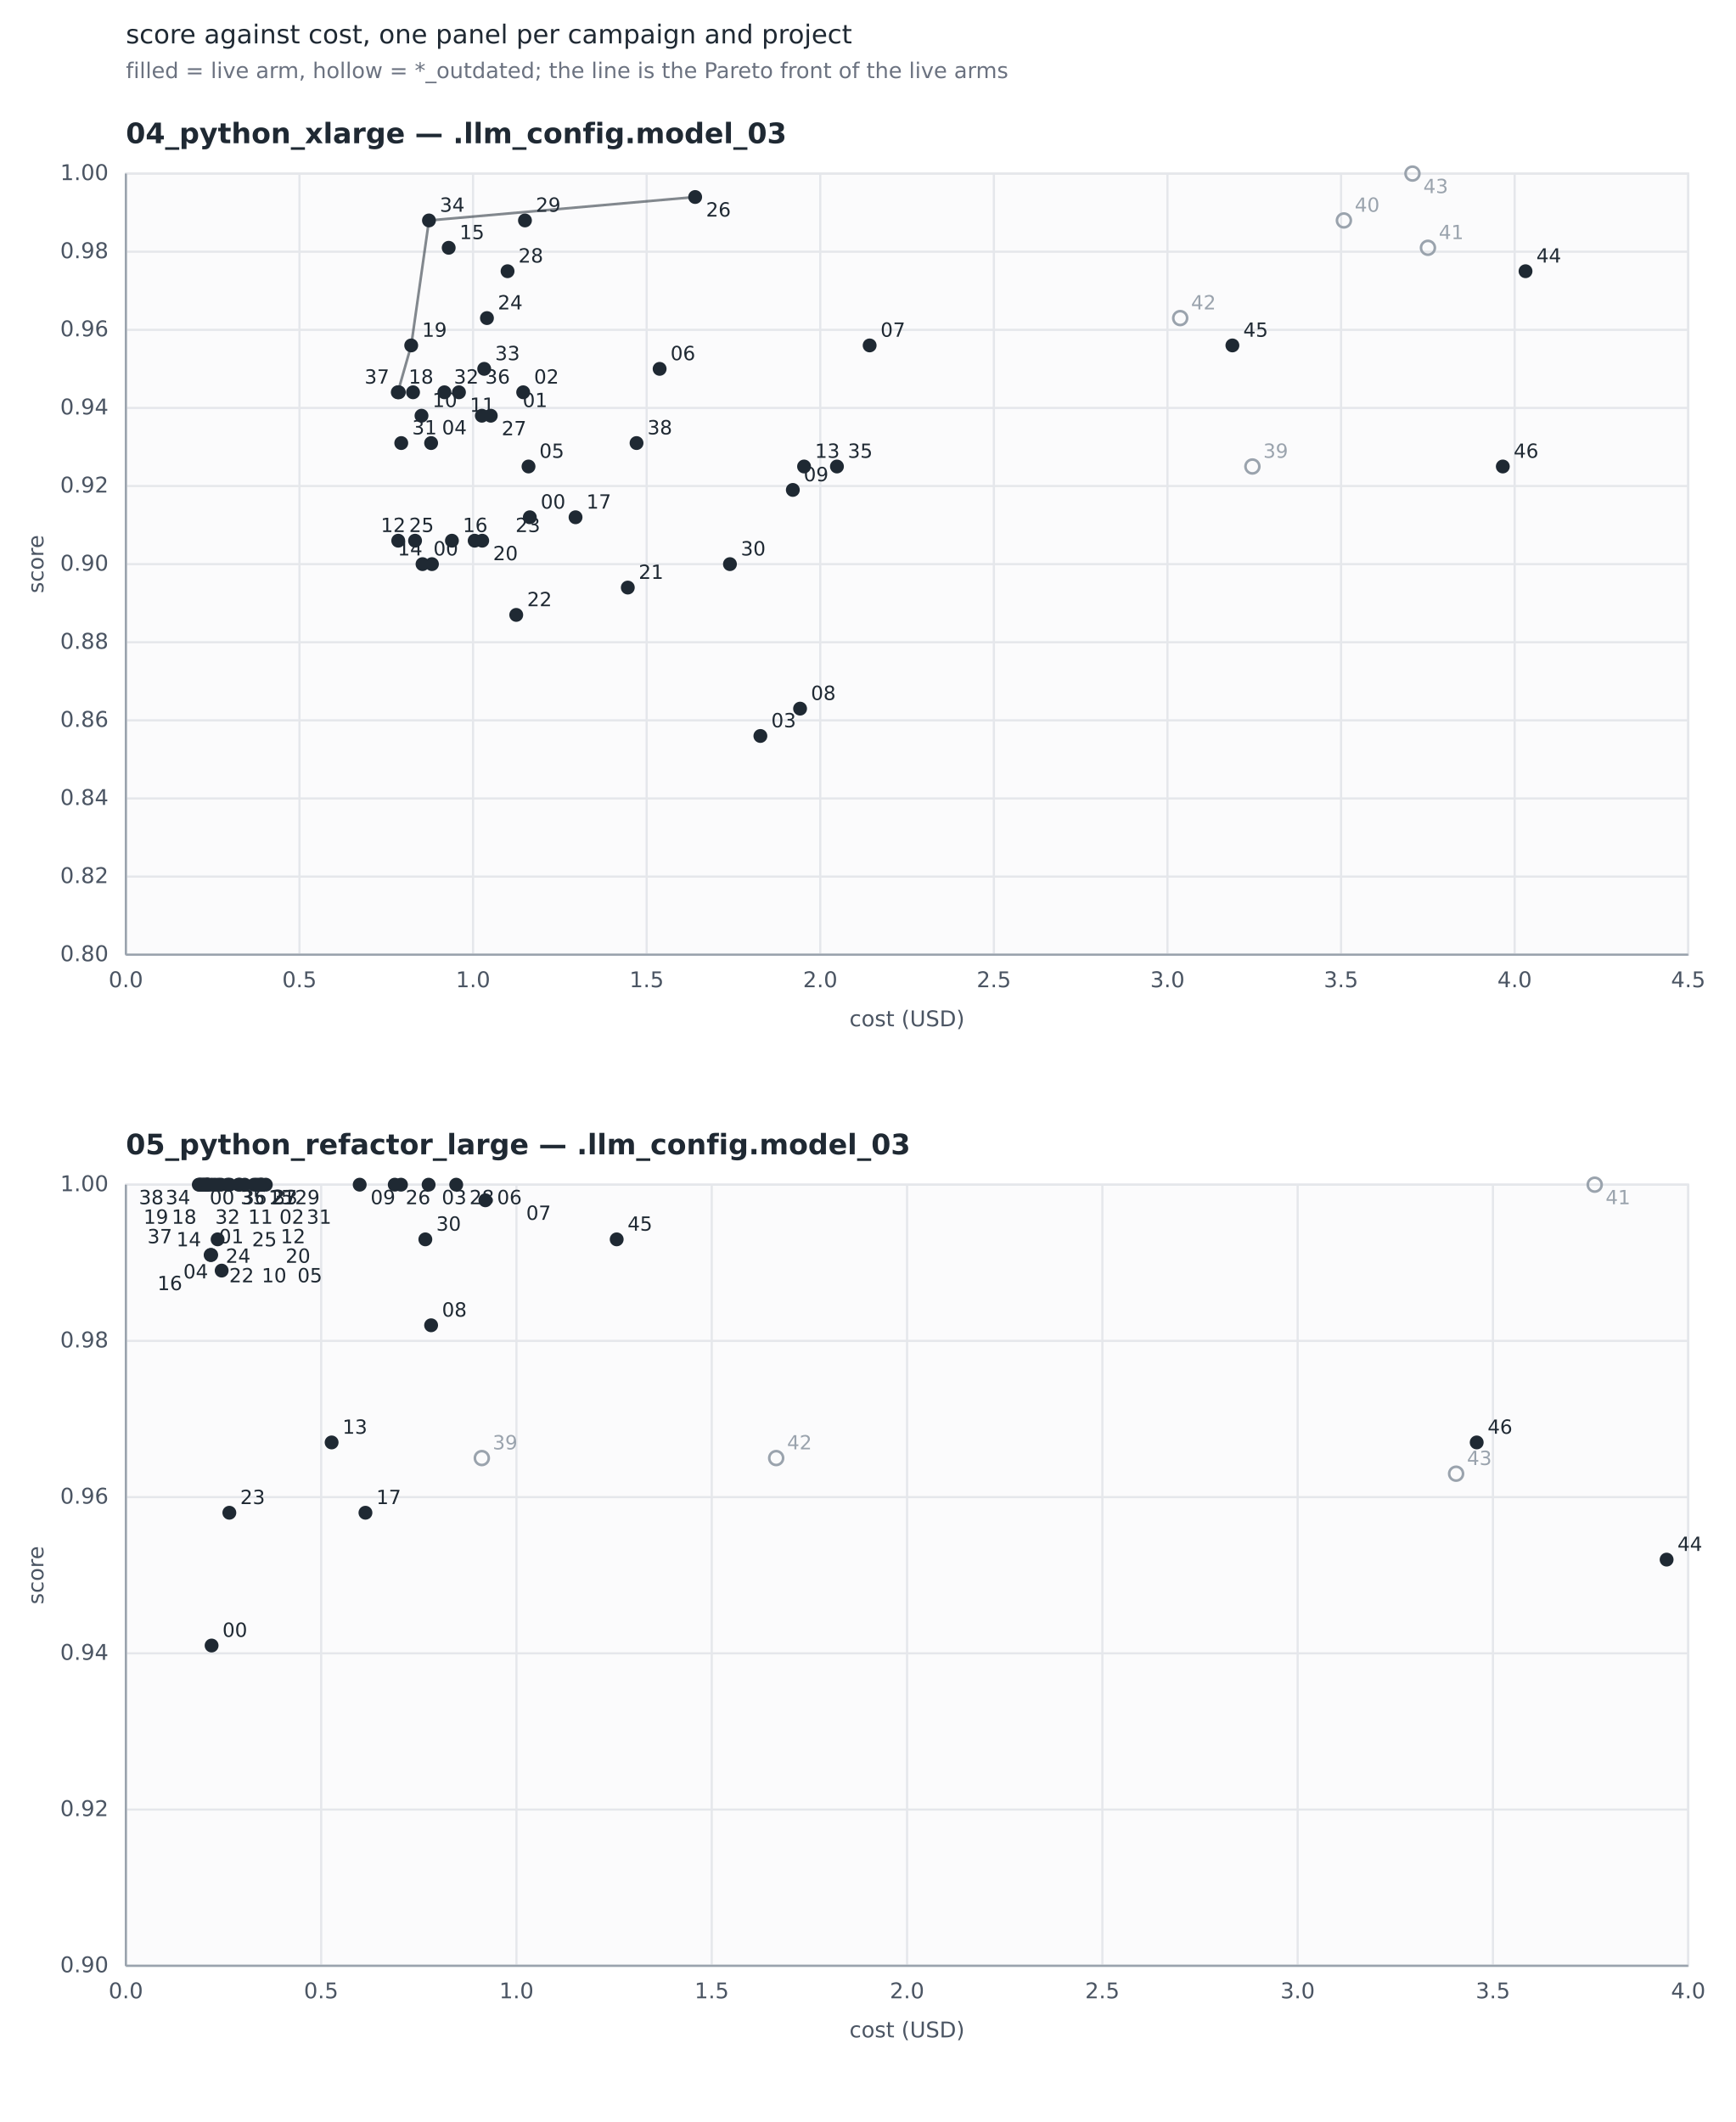
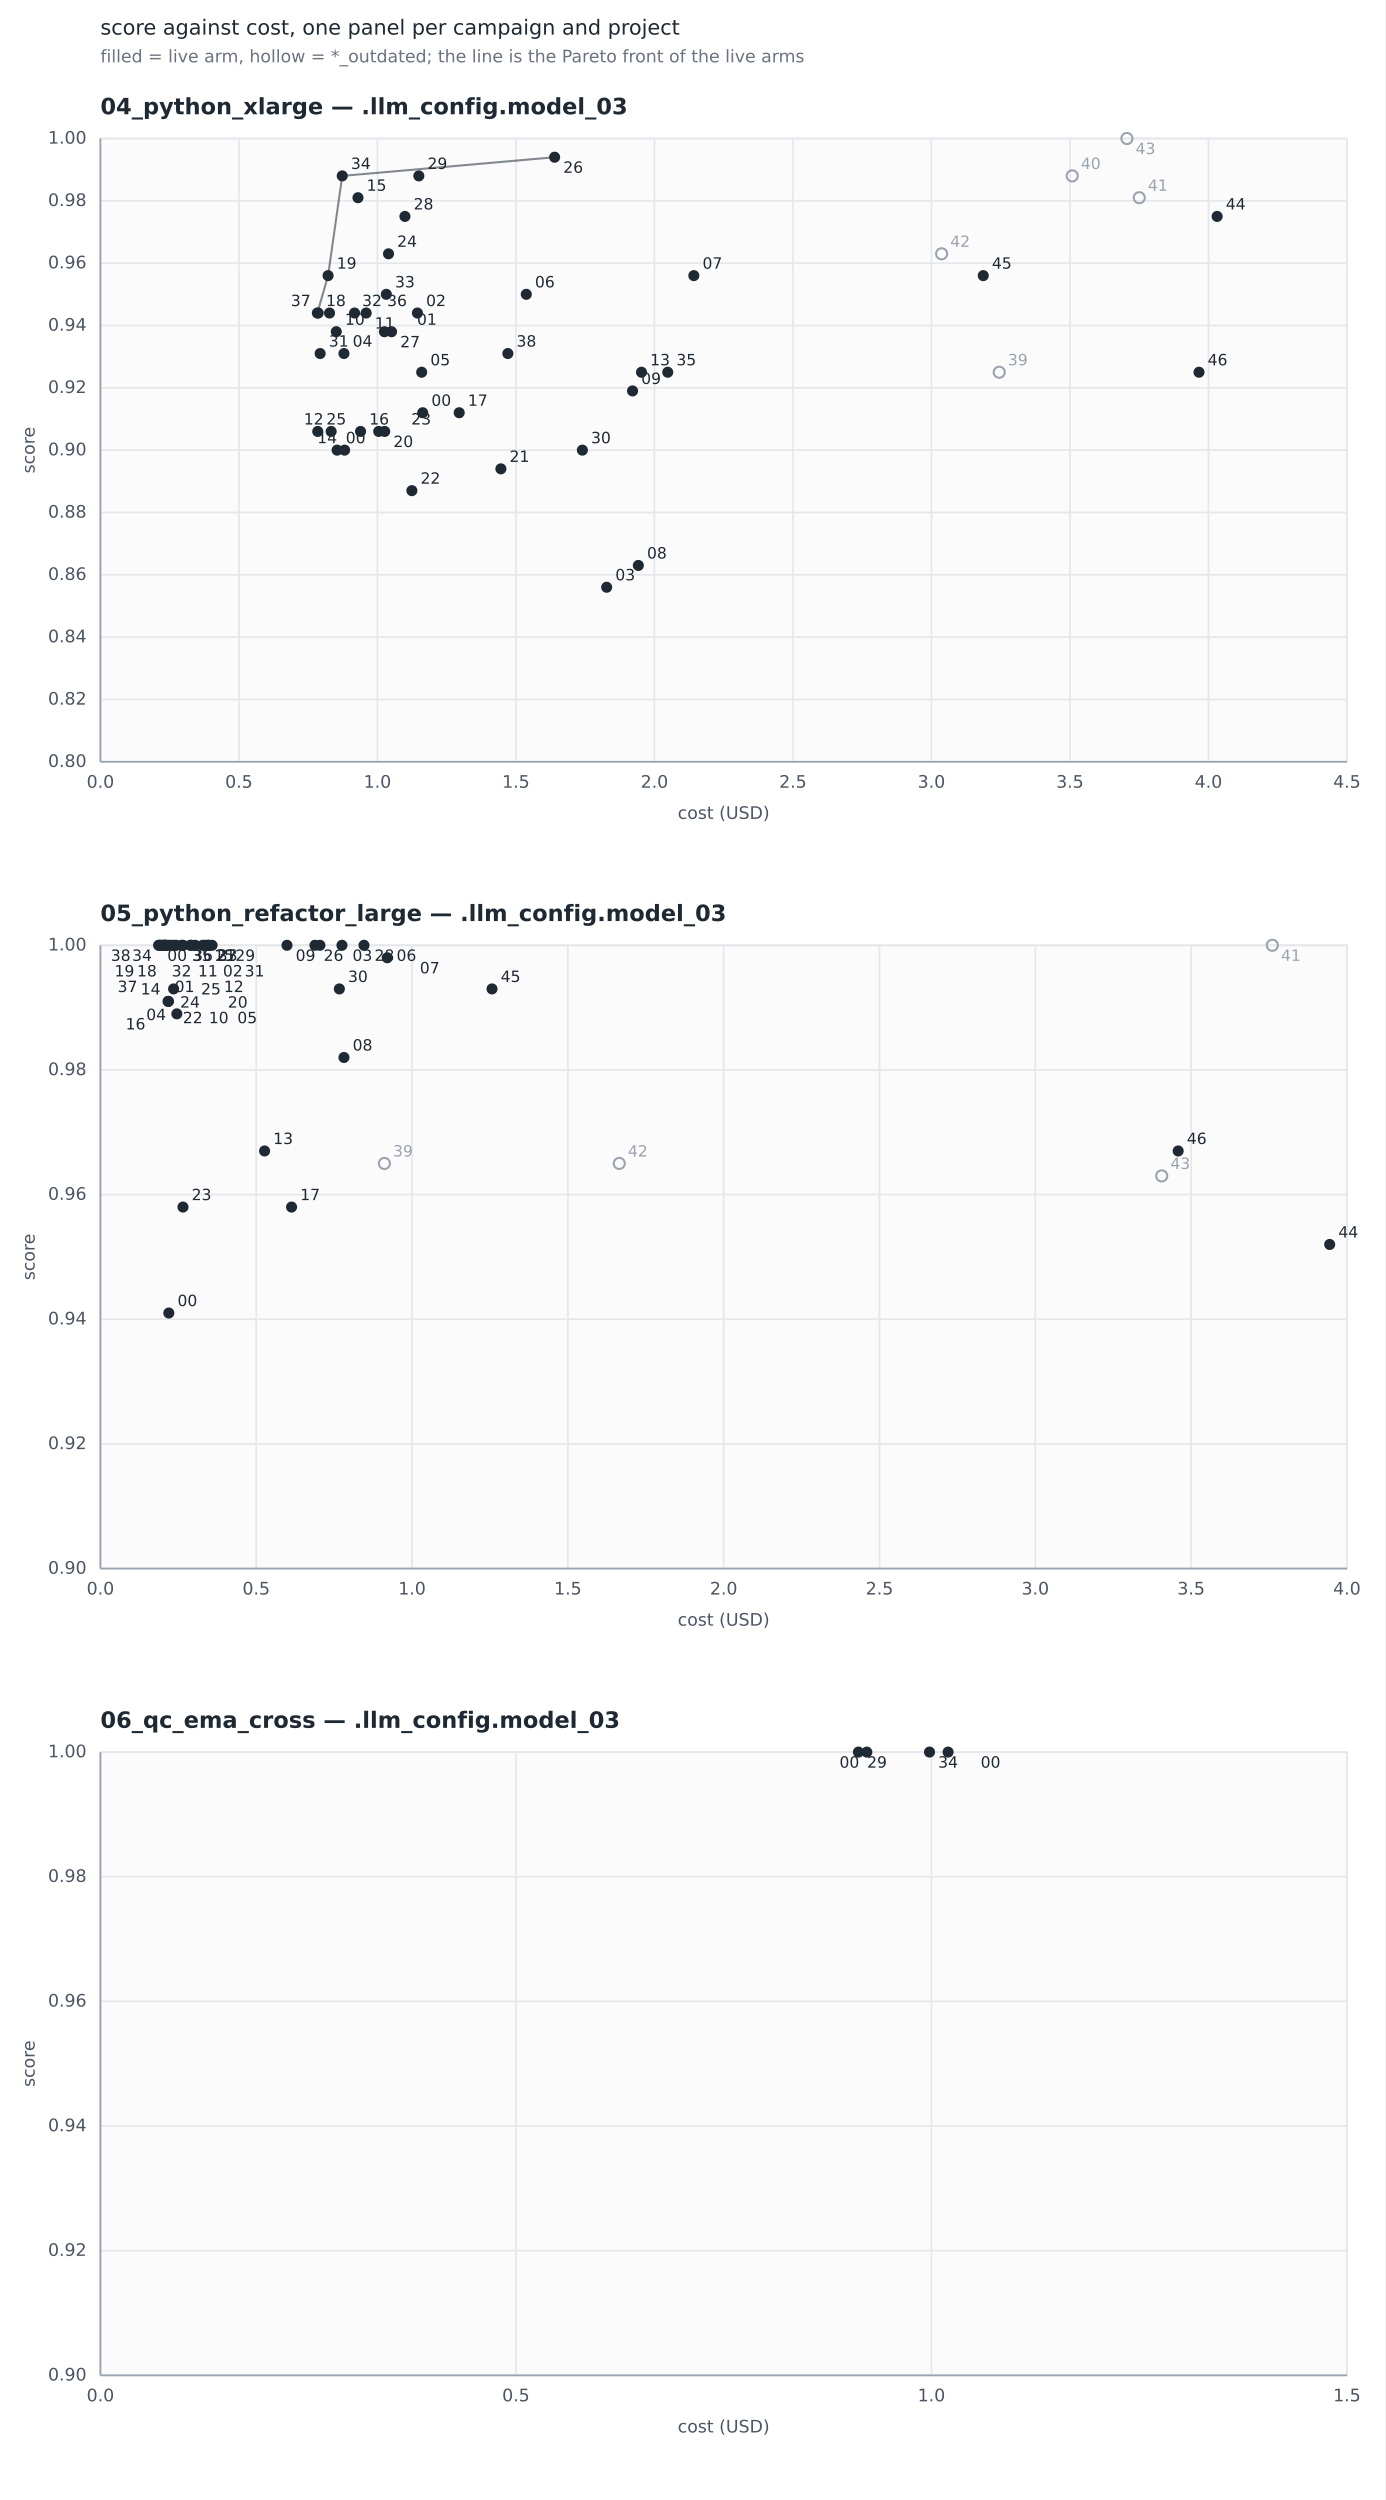
- <svg xmlns="http://www.w3.org/2000/svg" viewBox="0 0 800 978" width="800" height="978">
+ <svg xmlns="http://www.w3.org/2000/svg" viewBox="0 0 800 1444" width="800" height="1444">
  <style>
text{font-family:'Segoe UI',system-ui,-apple-system,'DejaVu Sans',sans-serif;fill:#1f2933}
.ttl{font-size:13px;font-weight:600} .hd{font-size:12px} .lg{font-size:10px;fill:#6b7280} .ax{font-size:10px;fill:#4b5563} .lb{font-size:9px} .lbo{font-size:9px;fill:#9aa3ad}
.grid{stroke:#e5e7eb;stroke-width:1} .axis{stroke:#9aa3ad;stroke-width:1}
.pt{fill:#1f2933} .pto{fill:none;stroke:#9aa3ad;stroke-width:1.2}
.front{fill:none;stroke:#1f2933;stroke-width:1.2;opacity:0.55}
</style>
-   <rect x="0" y="0" width="800" height="978" fill="#ffffff" />
+   <rect x="0" y="0" width="800" height="1444" fill="#ffffff" />
  <text class="hd" x="58" y="20">score against cost, one panel per campaign and project</text>
  <text class="lg" x="58" y="36">filled = live arm, hollow = *_outdated; the line is the Pareto front of the live arms</text>
  <text class="ttl" x="58" y="66">04_python_xlarge  —  .llm_config.model_03</text>
  <rect x="58" y="80" width="720" height="360" fill="#fbfbfc" stroke="#e5e7eb" />
  <line class="grid" x1="58" y1="440" x2="778" y2="440" />
  <text class="ax" x="50" y="443" text-anchor="end">0.80</text>
  <line class="grid" x1="58" y1="404" x2="778" y2="404" />
  <text class="ax" x="50" y="407" text-anchor="end">0.82</text>
  <line class="grid" x1="58" y1="368" x2="778" y2="368" />
  <text class="ax" x="50" y="371" text-anchor="end">0.84</text>
  <line class="grid" x1="58" y1="332" x2="778" y2="332" />
  <text class="ax" x="50" y="335" text-anchor="end">0.86</text>
  <line class="grid" x1="58" y1="296" x2="778" y2="296" />
  <text class="ax" x="50" y="299" text-anchor="end">0.88</text>
  <line class="grid" x1="58" y1="260" x2="778" y2="260" />
  <text class="ax" x="50" y="263" text-anchor="end">0.90</text>
  <line class="grid" x1="58" y1="224" x2="778" y2="224" />
  <text class="ax" x="50" y="227" text-anchor="end">0.92</text>
  <line class="grid" x1="58" y1="188" x2="778" y2="188" />
  <text class="ax" x="50" y="191" text-anchor="end">0.94</text>
  <line class="grid" x1="58" y1="152" x2="778" y2="152" />
  <text class="ax" x="50" y="155" text-anchor="end">0.96</text>
  <line class="grid" x1="58" y1="116" x2="778" y2="116" />
  <text class="ax" x="50" y="119" text-anchor="end">0.98</text>
  <line class="grid" x1="58" y1="80" x2="778" y2="80" />
  <text class="ax" x="50" y="83" text-anchor="end">1.00</text>
  <line class="grid" x1="58" y1="80" x2="58" y2="440" />
  <text class="ax" x="58" y="455" text-anchor="middle">0.0</text>
  <line class="grid" x1="138" y1="80" x2="138" y2="440" />
  <text class="ax" x="138" y="455" text-anchor="middle">0.5</text>
  <line class="grid" x1="218" y1="80" x2="218" y2="440" />
  <text class="ax" x="218" y="455" text-anchor="middle">1.0</text>
  <line class="grid" x1="298" y1="80" x2="298" y2="440" />
  <text class="ax" x="298" y="455" text-anchor="middle">1.5</text>
  <line class="grid" x1="378" y1="80" x2="378" y2="440" />
  <text class="ax" x="378" y="455" text-anchor="middle">2.0</text>
  <line class="grid" x1="458" y1="80" x2="458" y2="440" />
  <text class="ax" x="458" y="455" text-anchor="middle">2.5</text>
  <line class="grid" x1="538" y1="80" x2="538" y2="440" />
  <text class="ax" x="538" y="455" text-anchor="middle">3.0</text>
  <line class="grid" x1="618" y1="80" x2="618" y2="440" />
  <text class="ax" x="618" y="455" text-anchor="middle">3.5</text>
  <line class="grid" x1="698" y1="80" x2="698" y2="440" />
  <text class="ax" x="698" y="455" text-anchor="middle">4.0</text>
  <line class="grid" x1="778" y1="80" x2="778" y2="440" />
  <text class="ax" x="778" y="455" text-anchor="middle">4.5</text>
  <line class="axis" x1="58" y1="440" x2="778" y2="440" />
  <line class="axis" x1="58" y1="80" x2="58" y2="440" />
  <text class="ax" x="418" y="473" text-anchor="middle">cost (USD)</text>
  <text class="ax" x="20" y="260" text-anchor="middle" transform="rotate(-90 20 260)">score</text>
  <polyline class="front" points="183.31,180.8 189.5,159.2 197.68,101.6 320.35,90.8" />
  <circle class="pt" cx="183.31" cy="180.8" r="3.2" />
  <text class="lb" x="188.31" y="176.8">18</text>
  <circle class="pt" cx="183.52" cy="249.2" r="3.2" />
  <text class="lb" x="188.52" y="245.2">25</text>
  <circle class="pt" cx="183.79" cy="180.8" r="3.2" />
  <text class="lb" x="167.99" y="176.8">37</text>
  <circle class="pt" cx="184.91" cy="204.2" r="3.2" />
  <text class="lb" x="189.91" y="200.2">31</text>
  <circle class="pt" cx="189.5" cy="159.2" r="3.2" />
  <text class="lb" x="194.5" y="155.2">19</text>
  <circle class="pt" cx="190.34" cy="180.8" r="3.2" />
  <text class="lb" x="209.14" y="176.8">32</text>
  <circle class="pt" cx="191.27" cy="249.2" r="3.2" />
  <text class="lb" x="175.47" y="245.2">12</text>
  <circle class="pt" cx="194.24" cy="191.6" r="3.2" />
  <text class="lb" x="199.24" y="187.6">10</text>
  <circle class="pt" cx="194.71" cy="260" r="3.2" />
  <text class="lb" x="199.71" y="256">00</text>
  <circle class="pt" cx="197.68" cy="101.6" r="3.2" />
  <text class="lb" x="202.68" y="97.6">34</text>
  <circle class="pt" cx="198.67" cy="204.2" r="3.2" />
  <text class="lb" x="203.67" y="200.2">04</text>
  <circle class="pt" cx="199.05" cy="260" r="3.2" />
  <text class="lb" x="183.25" y="256">14</text>
  <circle class="pt" cx="204.8" cy="180.8" r="3.2" />
  <text class="lb" x="223.6" y="176.8">36</text>
  <circle class="pt" cx="206.77" cy="114.2" r="3.2" />
  <text class="lb" x="211.77" y="110.2">15</text>
  <circle class="pt" cx="208.26" cy="249.2" r="3.2" />
  <text class="lb" x="213.26" y="245.2">16</text>
  <circle class="pt" cx="211.5" cy="180.8" r="3.2" />
  <text class="lb" x="216.5" y="189.8">11</text>
  <circle class="pt" cx="218.74" cy="249.2" r="3.2" />
  <text class="lb" x="237.54" y="245.2">23</text>
  <circle class="pt" cx="222.05" cy="191.6" r="3.2" />
  <text class="lb" x="240.85" y="187.6">01</text>
  <circle class="pt" cx="222.22" cy="249.2" r="3.2" />
  <text class="lb" x="227.22" y="258.2">20</text>
  <circle class="pt" cx="223.14" cy="170" r="3.2" />
  <text class="lb" x="228.14" y="166">33</text>
  <circle class="pt" cx="224.4" cy="146.6" r="3.2" />
  <text class="lb" x="229.4" y="142.6">24</text>
  <circle class="pt" cx="226.16" cy="191.6" r="3.2" />
  <text class="lb" x="231.16" y="200.6">27</text>
  <circle class="pt" cx="233.9" cy="125" r="3.2" />
  <text class="lb" x="238.9" y="121">28</text>
  <circle class="pt" cx="237.9" cy="283.4" r="3.2" />
  <text class="lb" x="242.9" y="279.4">22</text>
  <circle class="pt" cx="241.1" cy="180.8" r="3.2" />
  <text class="lb" x="246.1" y="176.8">02</text>
  <circle class="pt" cx="241.92" cy="101.6" r="3.2" />
  <text class="lb" x="246.92" y="97.6">29</text>
  <circle class="pt" cx="243.56" cy="215" r="3.2" />
  <text class="lb" x="248.56" y="211">05</text>
  <circle class="pt" cx="244.15" cy="238.4" r="3.2" />
  <text class="lb" x="249.15" y="234.4">00</text>
  <circle class="pt" cx="265.23" cy="238.4" r="3.2" />
  <text class="lb" x="270.23" y="234.4">17</text>
  <circle class="pt" cx="289.31" cy="270.8" r="3.2" />
  <text class="lb" x="294.31" y="266.8">21</text>
  <circle class="pt" cx="293.34" cy="204.2" r="3.2" />
  <text class="lb" x="298.34" y="200.2">38</text>
  <circle class="pt" cx="303.98" cy="170" r="3.2" />
  <text class="lb" x="308.98" y="166">06</text>
  <circle class="pt" cx="320.35" cy="90.8" r="3.2" />
  <text class="lb" x="325.35" y="99.8">26</text>
  <circle class="pt" cx="336.38" cy="260" r="3.2" />
  <text class="lb" x="341.38" y="256">30</text>
  <circle class="pt" cx="350.41" cy="339.2" r="3.2" />
  <text class="lb" x="355.41" y="335.2">03</text>
  <circle class="pt" cx="365.36" cy="225.8" r="3.2" />
  <text class="lb" x="370.36" y="221.8">09</text>
  <circle class="pt" cx="368.7" cy="326.6" r="3.2" />
  <text class="lb" x="373.7" y="322.6">08</text>
  <circle class="pt" cx="370.54" cy="215" r="3.2" />
  <text class="lb" x="375.54" y="211">13</text>
  <circle class="pt" cx="385.69" cy="215" r="3.2" />
  <text class="lb" x="390.69" y="211">35</text>
  <circle class="pt" cx="400.76" cy="159.2" r="3.2" />
  <text class="lb" x="405.76" y="155.2">07</text>
  <circle class="pto" cx="543.87" cy="146.6" r="3.2" />
  <text class="lbo" x="548.87" y="142.6">42</text>
  <circle class="pt" cx="567.93" cy="159.2" r="3.2" />
  <text class="lb" x="572.93" y="155.2">45</text>
  <circle class="pto" cx="577.15" cy="215" r="3.2" />
  <text class="lbo" x="582.15" y="211">39</text>
  <circle class="pto" cx="619.31" cy="101.6" r="3.2" />
  <text class="lbo" x="624.31" y="97.6">40</text>
  <circle class="pto" cx="650.91" cy="80" r="3.2" />
  <text class="lbo" x="655.91" y="89">43</text>
  <circle class="pto" cx="658.04" cy="114.2" r="3.2" />
  <text class="lbo" x="663.04" y="110.2">41</text>
  <circle class="pt" cx="692.54" cy="215" r="3.2" />
  <text class="lb" x="697.54" y="211">46</text>
  <circle class="pt" cx="703.01" cy="125" r="3.2" />
  <text class="lb" x="708.01" y="121">44</text>
  <text class="ttl" x="58" y="532">05_python_refactor_large  —  .llm_config.model_03</text>
  <rect x="58" y="546" width="720" height="360" fill="#fbfbfc" stroke="#e5e7eb" />
  <line class="grid" x1="58" y1="906" x2="778" y2="906" />
  <text class="ax" x="50" y="909" text-anchor="end">0.90</text>
  <line class="grid" x1="58" y1="834" x2="778" y2="834" />
  <text class="ax" x="50" y="837" text-anchor="end">0.92</text>
  <line class="grid" x1="58" y1="762" x2="778" y2="762" />
  <text class="ax" x="50" y="765" text-anchor="end">0.94</text>
  <line class="grid" x1="58" y1="690" x2="778" y2="690" />
  <text class="ax" x="50" y="693" text-anchor="end">0.96</text>
  <line class="grid" x1="58" y1="618" x2="778" y2="618" />
  <text class="ax" x="50" y="621" text-anchor="end">0.98</text>
  <line class="grid" x1="58" y1="546" x2="778" y2="546" />
  <text class="ax" x="50" y="549" text-anchor="end">1.00</text>
  <line class="grid" x1="58" y1="546" x2="58" y2="906" />
  <text class="ax" x="58" y="921" text-anchor="middle">0.0</text>
  <line class="grid" x1="148" y1="546" x2="148" y2="906" />
  <text class="ax" x="148" y="921" text-anchor="middle">0.5</text>
  <line class="grid" x1="238" y1="546" x2="238" y2="906" />
  <text class="ax" x="238" y="921" text-anchor="middle">1.0</text>
  <line class="grid" x1="328" y1="546" x2="328" y2="906" />
  <text class="ax" x="328" y="921" text-anchor="middle">1.5</text>
  <line class="grid" x1="418" y1="546" x2="418" y2="906" />
  <text class="ax" x="418" y="921" text-anchor="middle">2.0</text>
  <line class="grid" x1="508" y1="546" x2="508" y2="906" />
  <text class="ax" x="508" y="921" text-anchor="middle">2.5</text>
  <line class="grid" x1="598" y1="546" x2="598" y2="906" />
  <text class="ax" x="598" y="921" text-anchor="middle">3.0</text>
  <line class="grid" x1="688" y1="546" x2="688" y2="906" />
  <text class="ax" x="688" y="921" text-anchor="middle">3.5</text>
  <line class="grid" x1="778" y1="546" x2="778" y2="906" />
  <text class="ax" x="778" y="921" text-anchor="middle">4.0</text>
  <line class="axis" x1="58" y1="906" x2="778" y2="906" />
  <line class="axis" x1="58" y1="546" x2="58" y2="906" />
  <text class="ax" x="418" y="939" text-anchor="middle">cost (USD)</text>
  <text class="ax" x="20" y="726" text-anchor="middle" transform="rotate(-90 20 726)">score</text>
  <circle class="pt" cx="91.61" cy="546" r="3.2" />
  <text class="lb" x="96.61" y="555">00</text>
  <circle class="pt" cx="92.09" cy="546" r="3.2" />
  <text class="lb" x="76.29" y="555">34</text>
  <circle class="pt" cx="92.71" cy="546" r="3.2" />
  <text class="lb" x="111.51" y="555">36</text>
  <circle class="pt" cx="93.59" cy="546" r="3.2" />
  <text class="lb" x="63.99" y="555">38</text>
  <circle class="pt" cx="94.16" cy="546" r="3.2" />
  <text class="lb" x="99.16" y="564">32</text>
  <circle class="pt" cx="94.93" cy="546" r="3.2" />
  <text class="lb" x="79.13" y="564">18</text>
  <circle class="pt" cx="95.53" cy="546" r="3.2" />
  <text class="lb" x="114.33" y="564">11</text>
  <circle class="pt" cx="95.74" cy="546" r="3.2" />
  <text class="lb" x="66.14" y="564">19</text>
  <circle class="pt" cx="95.87" cy="546" r="3.2" />
  <text class="lb" x="100.87" y="573">01</text>
  <circle class="pt" cx="97.07" cy="578.4" r="3.2" />
  <text class="lb" x="81.27" y="574.4">14</text>
  <circle class="pt" cx="97.32" cy="578.4" r="3.2" />
  <text class="lb" x="116.12" y="574.4">25</text>
  <circle class="pt" cx="97.51" cy="758.4" r="3.2" />
  <text class="lb" x="102.51" y="754.4">00</text>
  <circle class="pt" cx="97.52" cy="546" r="3.2" />
  <text class="lb" x="67.92" y="573">37</text>
  <circle class="pt" cx="99.01" cy="546" r="3.2" />
  <text class="lb" x="104.01" y="582">24</text>
  <circle class="pt" cx="100.28" cy="571.2" r="3.2" />
  <text class="lb" x="84.48" y="589.2">04</text>
  <circle class="pt" cx="100.61" cy="546" r="3.2" />
  <text class="lb" x="105.61" y="591">22</text>
  <circle class="pt" cx="101.79" cy="546" r="3.2" />
  <text class="lb" x="120.59" y="591">10</text>
  <circle class="pt" cx="102.15" cy="585.6" r="3.2" />
  <text class="lb" x="72.55" y="594.6">16</text>
  <circle class="pt" cx="104.9" cy="546" r="3.2" />
  <text class="lb" x="123.7" y="555">15</text>
  <circle class="pt" cx="105.69" cy="697.2" r="3.2" />
  <text class="lb" x="110.69" y="693.2">23</text>
  <circle class="pt" cx="105.79" cy="546" r="3.2" />
  <text class="lb" x="110.79" y="555">35</text>
  <circle class="pt" cx="109.95" cy="546" r="3.2" />
  <text class="lb" x="128.75" y="564">02</text>
  <circle class="pt" cx="110.52" cy="546" r="3.2" />
  <text class="lb" x="129.32" y="573">12</text>
  <circle class="pt" cx="112.79" cy="546" r="3.2" />
  <text class="lb" x="131.59" y="582">20</text>
  <circle class="pt" cx="117.12" cy="546" r="3.2" />
  <text class="lb" x="135.92" y="555">29</text>
  <circle class="pt" cx="118.28" cy="546" r="3.2" />
  <text class="lb" x="137.08" y="591">05</text>
  <circle class="pt" cx="119.63" cy="546" r="3.2" />
  <text class="lb" x="124.63" y="555">21</text>
  <circle class="pt" cx="120.35" cy="546" r="3.2" />
  <text class="lb" x="125.35" y="555">27</text>
  <circle class="pt" cx="120.75" cy="546" r="3.2" />
  <text class="lb" x="125.75" y="555">33</text>
  <circle class="pt" cx="122.5" cy="546" r="3.2" />
  <text class="lb" x="141.3" y="564">31</text>
  <circle class="pt" cx="152.82" cy="664.8" r="3.2" />
  <text class="lb" x="157.82" y="660.8">13</text>
  <circle class="pt" cx="165.76" cy="546" r="3.2" />
  <text class="lb" x="170.76" y="555">09</text>
  <circle class="pt" cx="168.41" cy="697.2" r="3.2" />
  <text class="lb" x="173.41" y="693.2">17</text>
  <circle class="pt" cx="181.91" cy="546" r="3.2" />
  <text class="lb" x="186.91" y="555">26</text>
  <circle class="pt" cx="184.78" cy="546" r="3.2" />
  <text class="lb" x="203.58" y="555">03</text>
  <circle class="pt" cx="196.01" cy="571.2" r="3.2" />
  <text class="lb" x="201.01" y="567.2">30</text>
  <circle class="pt" cx="197.52" cy="546" r="3.2" />
  <text class="lb" x="216.32" y="555">28</text>
  <circle class="pt" cx="198.67" cy="610.8" r="3.2" />
  <text class="lb" x="203.67" y="606.8">08</text>
  <circle class="pt" cx="210.24" cy="546" r="3.2" />
  <text class="lb" x="229.04" y="555">06</text>
  <circle class="pto" cx="222.04" cy="672" r="3.2" />
  <text class="lbo" x="227.04" y="668">39</text>
  <circle class="pt" cx="223.68" cy="553.2" r="3.2" />
  <text class="lb" x="242.48" y="562.2">07</text>
  <circle class="pt" cx="284.19" cy="571.2" r="3.2" />
  <text class="lb" x="289.19" y="567.2">45</text>
  <circle class="pto" cx="357.69" cy="672" r="3.2" />
  <text class="lbo" x="362.69" y="668">42</text>
  <circle class="pto" cx="671.02" cy="679.2" r="3.2" />
  <text class="lbo" x="676.02" y="675.2">43</text>
  <circle class="pt" cx="680.51" cy="664.8" r="3.2" />
  <text class="lb" x="685.51" y="660.8">46</text>
  <circle class="pto" cx="734.9" cy="546" r="3.2" />
  <text class="lbo" x="739.9" y="555">41</text>
  <circle class="pt" cx="768.03" cy="718.8" r="3.2" />
  <text class="lb" x="773.03" y="714.8">44</text>
+   <text class="ttl" x="58" y="998">06_qc_ema_cross  —  .llm_config.model_03</text>
+   <rect x="58" y="1012" width="720" height="360" fill="#fbfbfc" stroke="#e5e7eb" />
+   <line class="grid" x1="58" y1="1372" x2="778" y2="1372" />
+   <text class="ax" x="50" y="1375" text-anchor="end">0.90</text>
+   <line class="grid" x1="58" y1="1300" x2="778" y2="1300" />
+   <text class="ax" x="50" y="1303" text-anchor="end">0.92</text>
+   <line class="grid" x1="58" y1="1228" x2="778" y2="1228" />
+   <text class="ax" x="50" y="1231" text-anchor="end">0.94</text>
+   <line class="grid" x1="58" y1="1156" x2="778" y2="1156" />
+   <text class="ax" x="50" y="1159" text-anchor="end">0.96</text>
+   <line class="grid" x1="58" y1="1084" x2="778" y2="1084" />
+   <text class="ax" x="50" y="1087" text-anchor="end">0.98</text>
+   <line class="grid" x1="58" y1="1012" x2="778" y2="1012" />
+   <text class="ax" x="50" y="1015" text-anchor="end">1.00</text>
+   <line class="grid" x1="58" y1="1012" x2="58" y2="1372" />
+   <text class="ax" x="58" y="1387" text-anchor="middle">0.0</text>
+   <line class="grid" x1="298" y1="1012" x2="298" y2="1372" />
+   <text class="ax" x="298" y="1387" text-anchor="middle">0.5</text>
+   <line class="grid" x1="538" y1="1012" x2="538" y2="1372" />
+   <text class="ax" x="538" y="1387" text-anchor="middle">1.0</text>
+   <line class="grid" x1="778" y1="1012" x2="778" y2="1372" />
+   <text class="ax" x="778" y="1387" text-anchor="middle">1.5</text>
+   <line class="axis" x1="58" y1="1372" x2="778" y2="1372" />
+   <line class="axis" x1="58" y1="1012" x2="58" y2="1372" />
+   <text class="ax" x="418" y="1405" text-anchor="middle">cost (USD)</text>
+   <text class="ax" x="20" y="1192" text-anchor="middle" transform="rotate(-90 20 1192)">score</text>
+   <circle class="pt" cx="495.83" cy="1012" r="3.2" />
+   <text class="lb" x="500.83" y="1021">29</text>
+   <circle class="pt" cx="500.68" cy="1012" r="3.2" />
+   <text class="lb" x="484.88" y="1021">00</text>
+   <circle class="pt" cx="536.88" cy="1012" r="3.2" />
+   <text class="lb" x="541.88" y="1021">34</text>
+   <circle class="pt" cx="547.62" cy="1012" r="3.2" />
+   <text class="lb" x="566.42" y="1021">00</text>
</svg>
